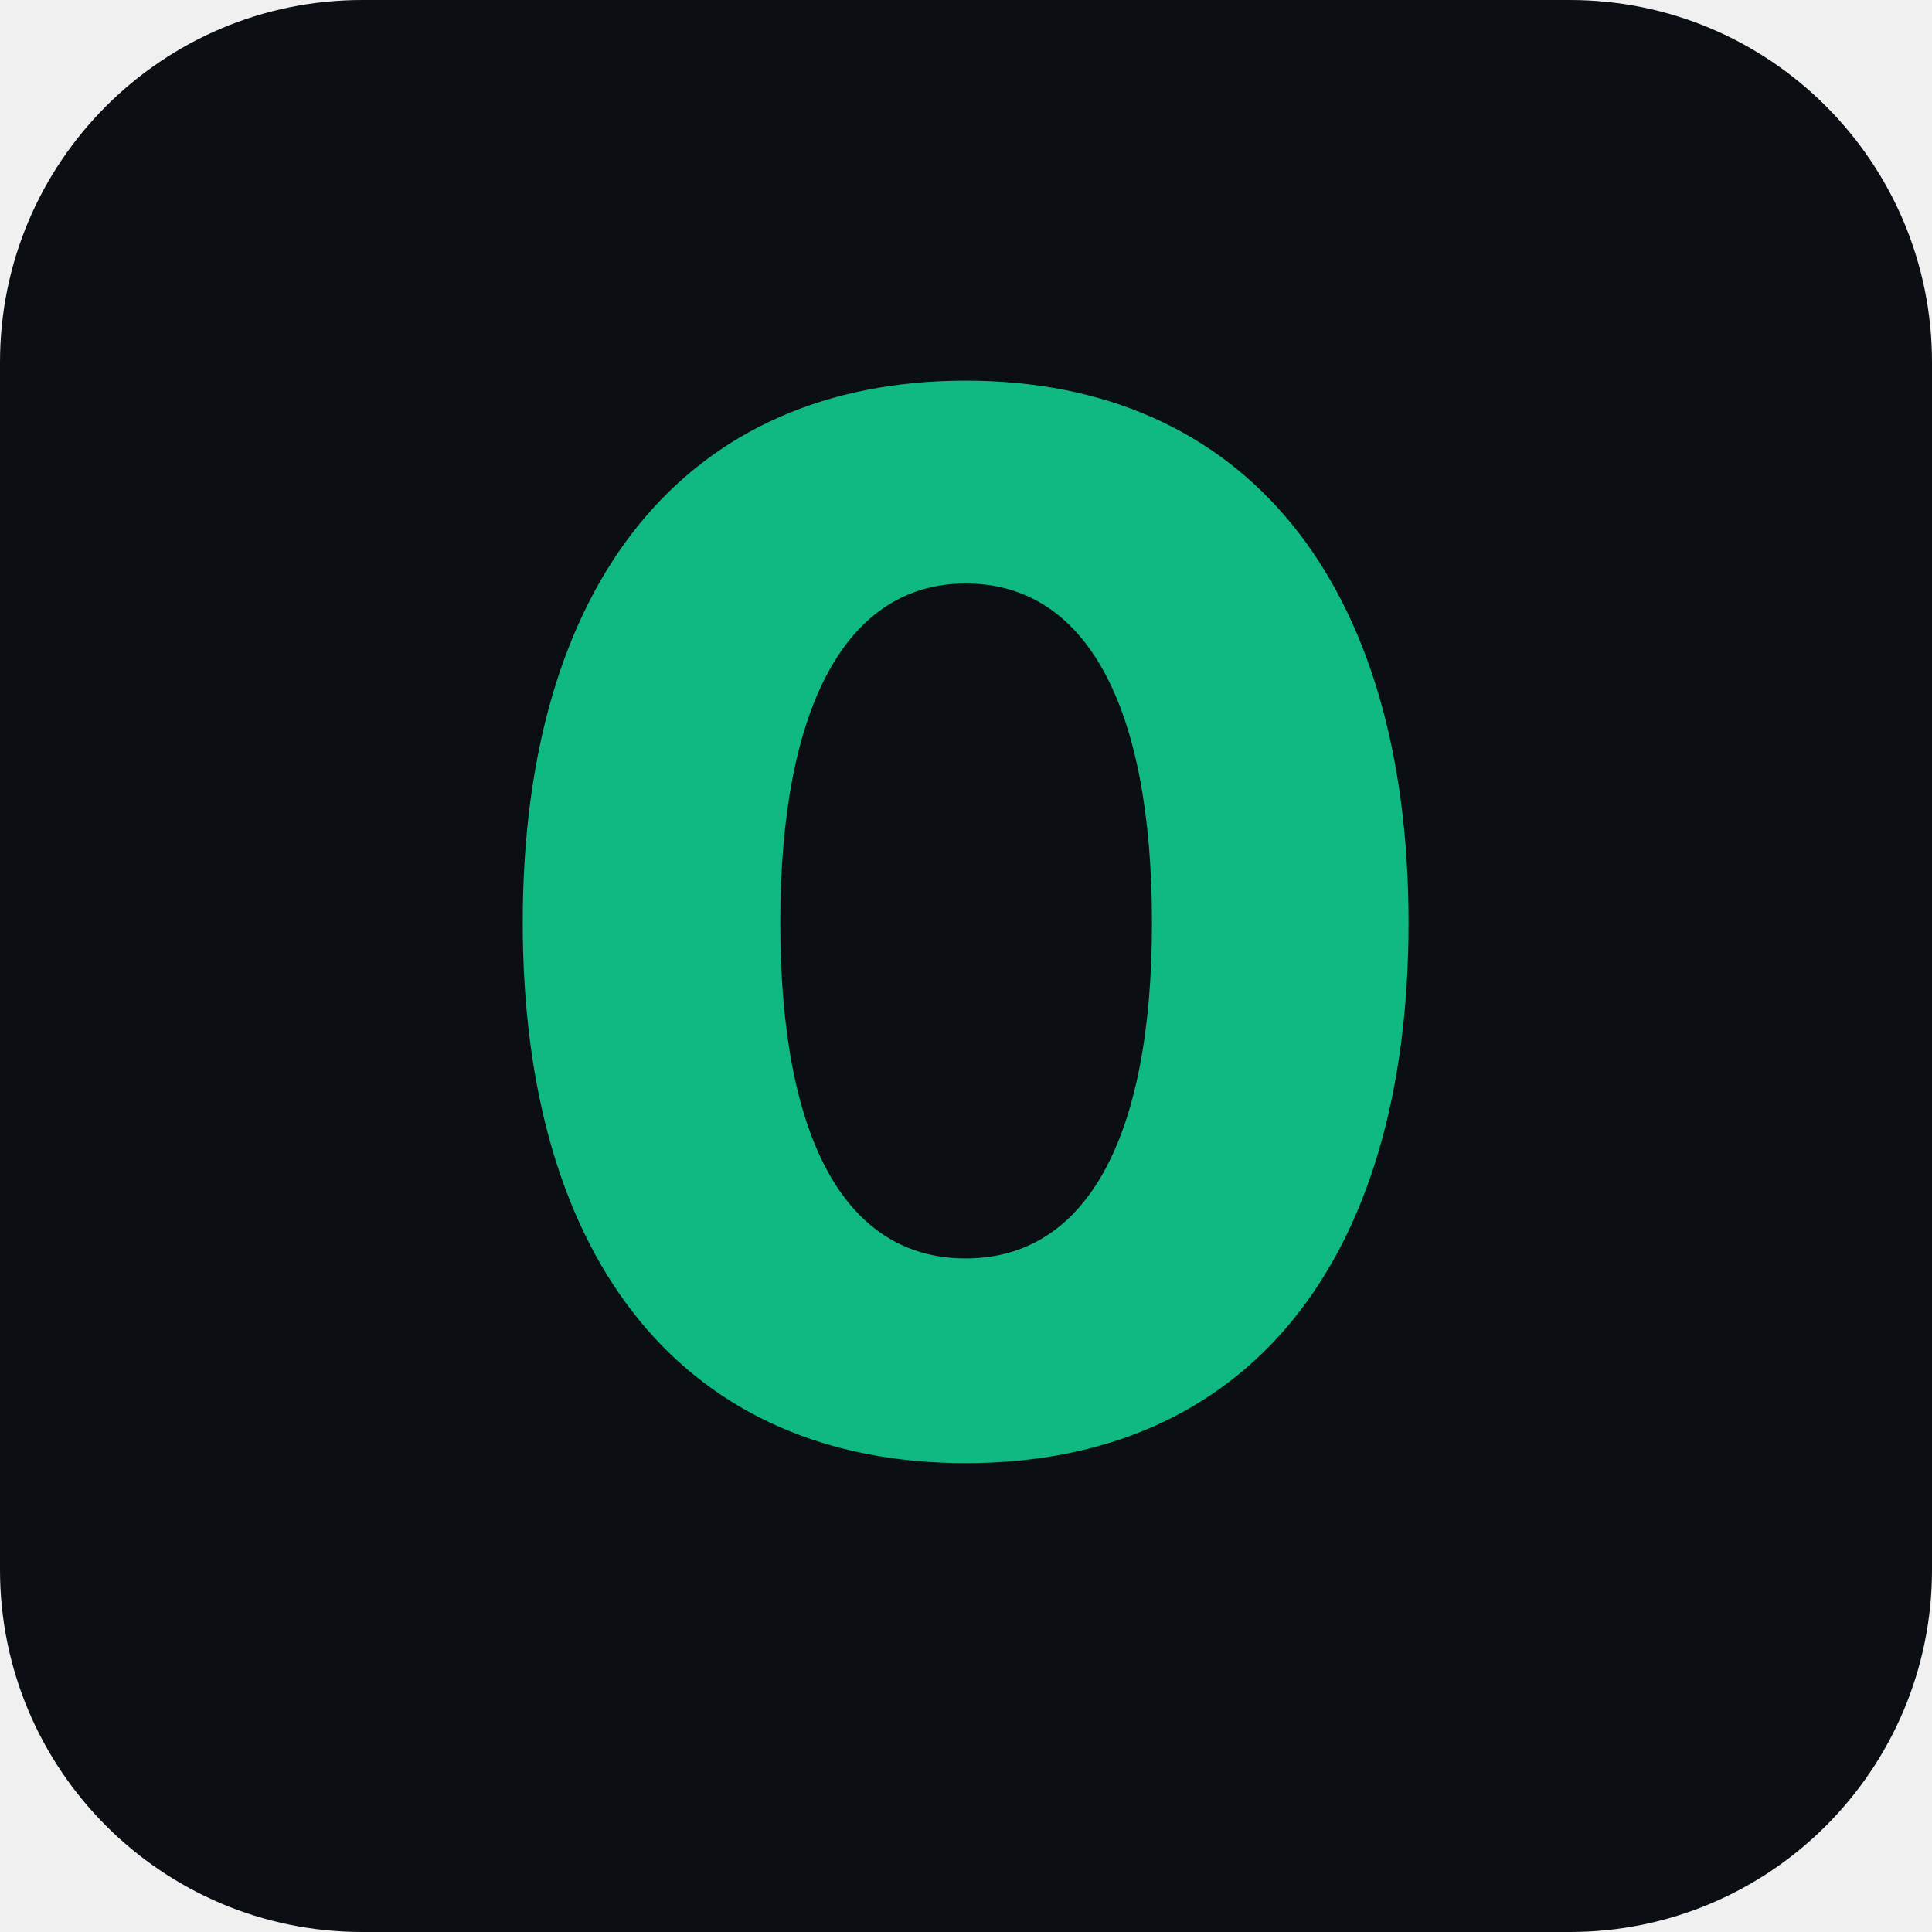
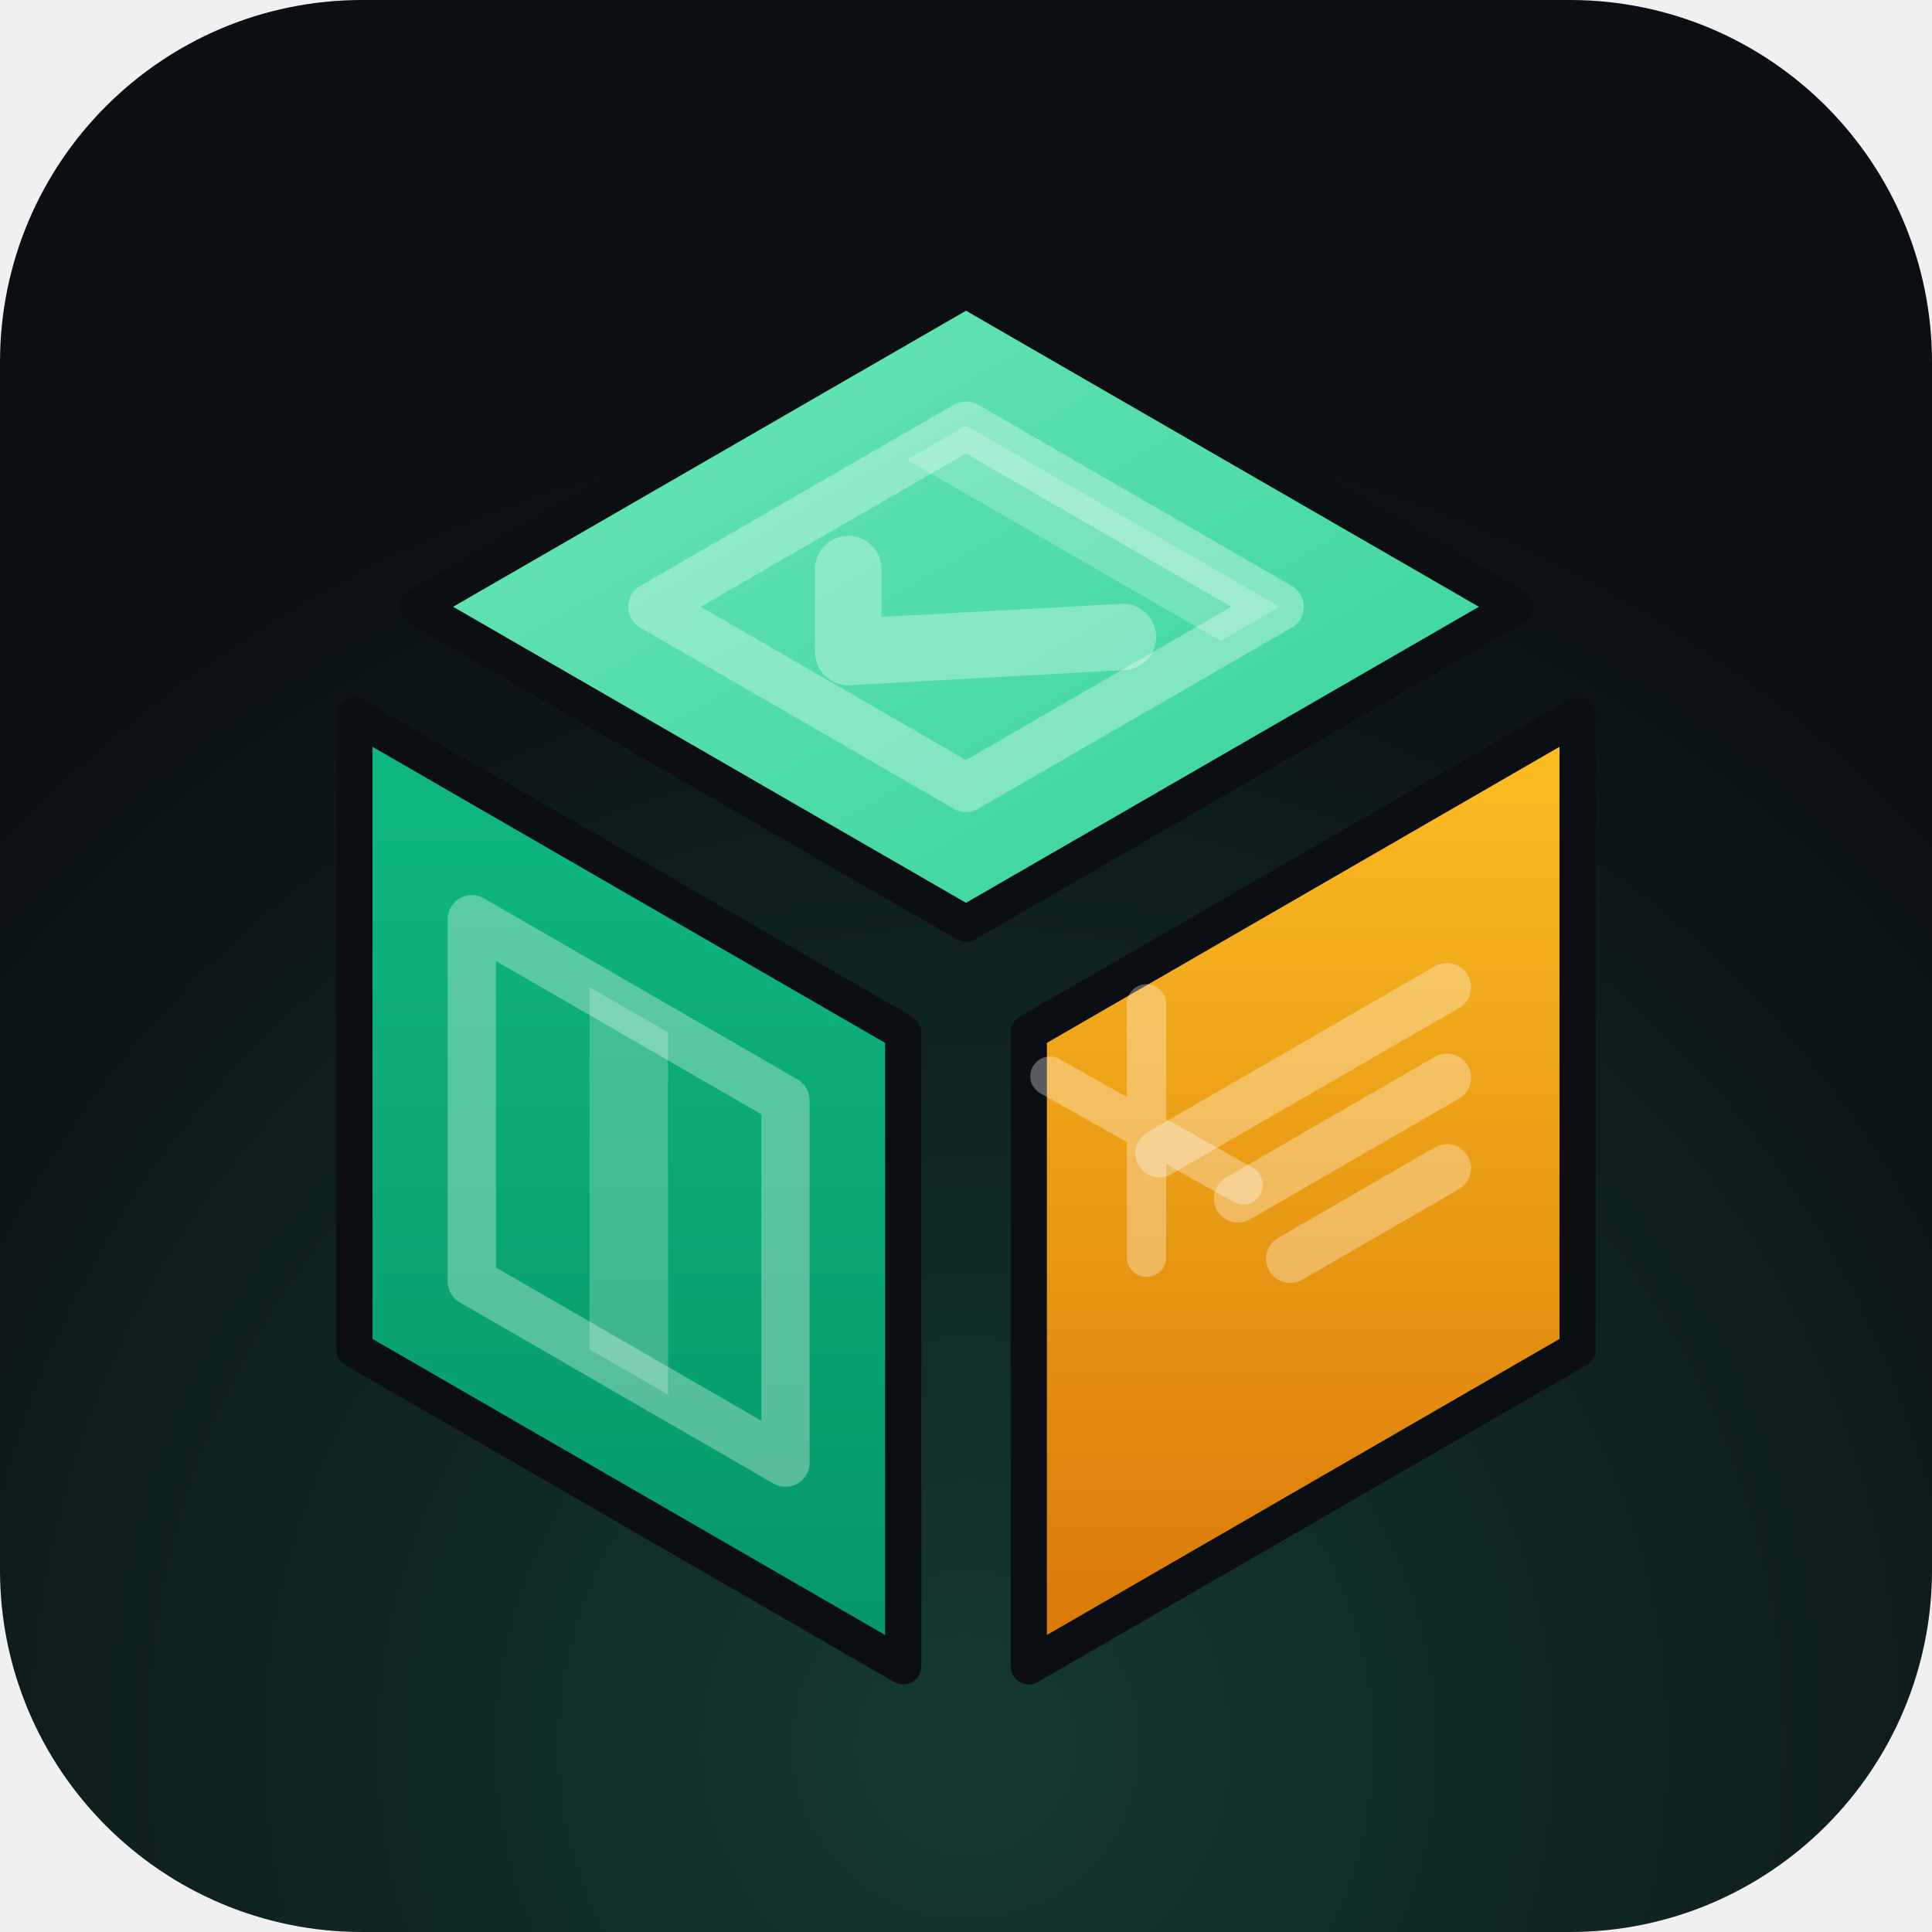
<svg xmlns="http://www.w3.org/2000/svg" viewBox="0 0 64 64">
+   <defs>
+     <linearGradient id="gTop" x1="0" y1="0" x2="1" y2="1">
+       <stop offset="0" stop-color="#6ee7b7" />
+       <stop offset="1" stop-color="#34d399" />
+     </linearGradient>
+     <linearGradient id="gLeft" x1="0" y1="0" x2="0" y2="1">
+       <stop offset="0" stop-color="#10b981" />
+       <stop offset="1" stop-color="#059669" />
+     </linearGradient>
+     <linearGradient id="gRight" x1="0" y1="0" x2="0" y2="1">
+       <stop offset="0" stop-color="#059669" />
+       <stop offset="1" stop-color="#047857" />
+     </linearGradient>
+     <linearGradient id="gAmber" x1="0" y1="0" x2="0" y2="1">
+       <stop offset="0" stop-color="#fbbf24" />
+       <stop offset="1" stop-color="#d97706" />
+     </linearGradient>
+     <radialGradient id="glow" cx=".5" cy=".9" r=".7">
+       <stop offset="0" stop-color="#34d399" stop-opacity=".22" />
+       <stop offset="1" stop-color="#34d399" stop-opacity="0" />
+     </radialGradient>
+   </defs>
  <rect width="64" height="64" rx="12" fill="#0B0F14" />
-   <text x="32" y="48" text-anchor="middle" font-family="Inter, system-ui, sans-serif" font-weight="800" font-size="48" letter-spacing="-0.04em" fill="#10b981">0</text>
+   <rect width="64" height="64" rx="12" fill="url(#glow)" />
+   <polygon points="32,9.6 50.19,20.1 32,30.6 13.81,20.1" fill="url(#gTop)" stroke="#0B0F14" stroke-width="1.2" stroke-linejoin="round" />
+   <polygon points="11.74,44.7 29.92,55.2 29.92,34.2 11.74,23.7" fill="url(#gLeft)" stroke="#0B0F14" stroke-width="1.2" stroke-linejoin="round" />
+   <polygon points="52.26,44.7 34.08,55.2 34.08,34.2 52.26,23.7" fill="url(#gAmber)" stroke="#0B0F14" stroke-width="1.2" stroke-linejoin="round" />
+   <polygon points="32,14.1 42.39,20.1 32,26.1 21.61,20.1" fill="none" stroke-linejoin="round" stroke-linecap="round" stroke="#ffffff" stroke-opacity=".32" stroke-width="1.6" />
+   <polygon points="32,14.1 42.39,20.1 40.44,21.23 30.05,15.23" fill="#ffffff" fill-opacity=".22" />
+   <path d="M28.1 18.85 L28.1 21.6 L37.2 21.1" fill="none" stroke-linejoin="round" stroke-linecap="round" stroke="#ffffff" stroke-opacity=".32" stroke-width="2.2" />
+   <polygon points="15.63,42.45 26.02,48.45 26.02,36.45 15.63,30.45" fill="none" stroke-linejoin="round" stroke-linecap="round" stroke="#ffffff" stroke-opacity=".32" stroke-width="1.6" />
+   <polygon points="19.53,44.7 22.13,46.2 22.13,34.2 19.53,32.7" fill="#ffffff" fill-opacity=".22" />
+   <path d="M47.93 32.7 L38.41 38.2" fill="none" stroke-linejoin="round" stroke-linecap="round" stroke="#ffffff" stroke-opacity=".32" stroke-width="1.6" />
+   <path d="M47.93 35.7 L41.01 39.7" fill="none" stroke-linejoin="round" stroke-linecap="round" stroke="#ffffff" stroke-opacity=".32" stroke-width="1.6" />
+   <path d="M47.93 38.7 L42.74 41.7" fill="none" stroke-linejoin="round" stroke-linecap="round" stroke="#ffffff" stroke-opacity=".32" stroke-width="1.6" />
+   <path d="M37.98 37.45 l0 -4.2 M37.98 37.45 l0 4.2 M37.98 37.45 l-3.2 -1.8 M37.98 37.45 l3.2 1.8" fill="none" stroke-linejoin="round" stroke-linecap="round" stroke="#ffffff" stroke-opacity=".32" stroke-width="1.3" />
</svg>
